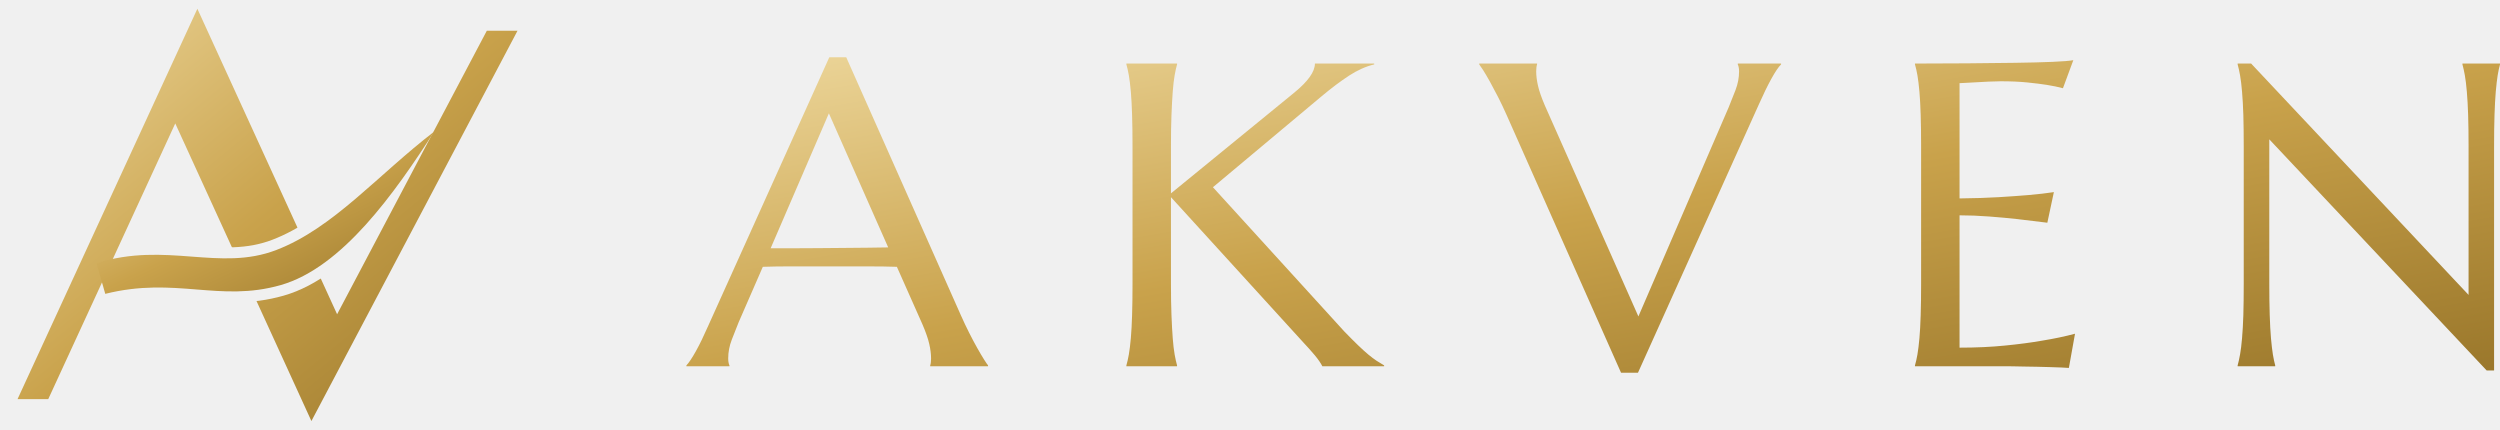
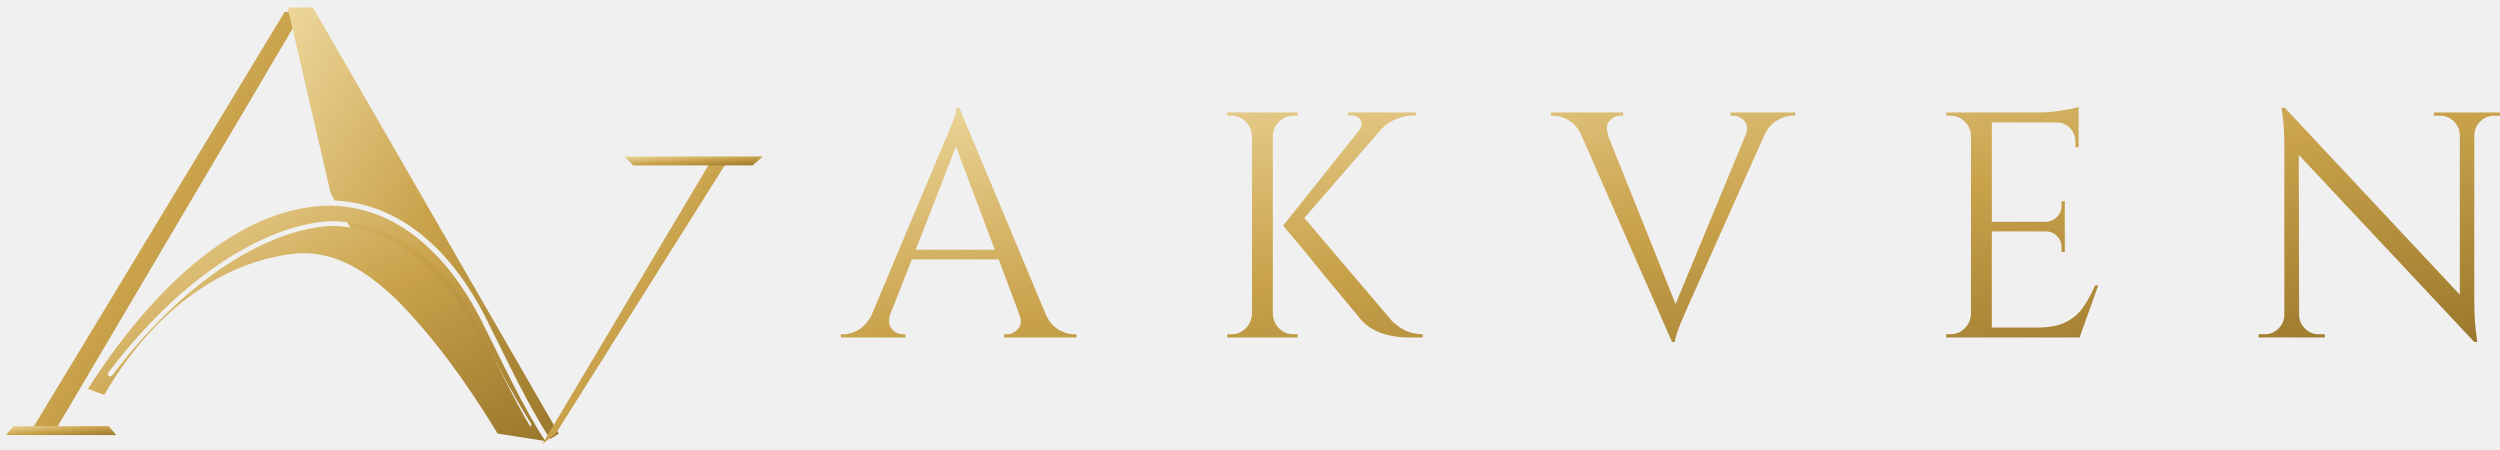
- <svg xmlns="http://www.w3.org/2000/svg" viewBox="0 -84.72 578.31 99.43" role="img" aria-label="AKVEN">
+ <svg xmlns="http://www.w3.org/2000/svg" viewBox="0 -105 777.81 140" role="img" aria-label="AKVEN">
  <defs>
    <linearGradient id="g" x1="0" y1="0" x2="1" y2="1">
      <stop offset="0" stop-color="#EDD79C" />
      <stop offset=".5" stop-color="#C9A24B" />
      <stop offset="1" stop-color="#9A772B" />
    </linearGradient>
  </defs>
-   <g transform="translate(0 -84.72) scale(1.01457) translate(1 -1)">
+   <g transform="translate(0 -105) scale(0.46358)">
    <defs>
-       <clipPath id="a-z">
-         <rect x="38" y="0" width="42" height="100" />
-       </clipPath>
-       <mask id="a-m" maskUnits="userSpaceOnUse" x="-10" y="-10" width="140" height="120">
-         <rect x="-10" y="-10" width="140" height="120" fill="#fff" />
-         <path d="M21 61C37 56 49 63 62 58S85 41 98 31C89 45 77 62 63 66S39 64 23 68Z" fill="none" stroke="#000" stroke-width="5" stroke-linejoin="round" clip-path="url(#a-z)" />
+       <mask id="a-over" maskUnits="userSpaceOnUse" x="0" y="0" width="620" height="420">
+         <rect x="0" y="0" width="620" height="420" fill="#fff" />
+         <path d="M95 303C147 222 205 180 258 180C303 181 336 213 358 255C374 287 388 317 402 338L370 333C350 300 327 268 302 243C278 220 258 211 236 212C182 217 136 255 106 307Z" fill="none" stroke="#000" stroke-width="7" stroke-linejoin="round" />
+       </mask>
+       <mask id="a-fold" maskUnits="userSpaceOnUse" x="0" y="0" width="620" height="420">
+         <rect x="0" y="0" width="620" height="420" fill="#fff" />
+         <path d="M110 293C166 219 225 192 261 192C301 194 333 221 351 254C365 281 377 305 391 327" fill="none" stroke="#000" stroke-width="3.2" stroke-linecap="round" />
      </mask>
    </defs>
-     <g fill="url(#g)">
-       <path d="M3 92L44 3L75.86 72.65L110 8L117 8L70 97L38.96 29.14L10 92Z" mask="url(#a-m)" />
-       <path d="M21 61C37 56 49 63 62 58S85 41 98 31C89 45 77 62 63 66S39 64 23 68Z" />
+     <g transform="translate(-36 -42)" fill="url(#g)">
+       <g mask="url(#a-over)">
+         <path d="M227 50L239 50L73 331H57Z" />
+         <path d="M229 47L258 172L300 245L384 334L400 340L411 333L246 47Z" />
+       </g>
+       <path d="M40 334H114L109 328H45Z" />
+       <path d="M400 340L409 333L523 152H512Z" />
+       <path d="M455 147H548L541 153H461Z" />
+       <path d="M95 303C147 222 205 180 258 180C303 181 336 213 358 255C374 287 388 317 402 338L370 333C350 300 327 268 302 243C278 220 258 211 236 212C182 217 136 255 106 307Z" mask="url(#a-fold)" />
    </g>
  </g>
-   <path transform="translate(159.76 0)" fill="url(#g)" d="M68.80 0L55.42 0L55.42-0.20Q55.52-0.44 55.57-0.93Q55.62-1.42 55.62-1.81Q55.62-3.32 55.20-5.15Q54.79-6.98 53.61-9.72L47.71-23Q44.97-23.10 40.43-23.10Q35.89-23.10 30.62-23.10Q26.76-23.10 23.17-23.10Q19.58-23.10 16.70-23L11.08-10.11Q10.35-8.30 9.52-6.15Q8.69-4 8.69-1.81Q8.69-1.17 8.79-0.76Q8.89-0.34 8.98-0.20L8.98 0L-0.98 0L-0.98-0.20Q-0.10-1.12 1.22-3.49Q2.54-5.86 4.10-9.42L32.08-71.48L35.99-71.48L62.50-11.82Q63.43-9.72 64.43-7.74Q65.43-5.76 66.31-4.20Q67.19-2.64 67.87-1.56Q68.55-0.49 68.80-0.20L68.80 0M18.51-27.29L23.78-27.29Q26.61-27.29 29.59-27.32Q32.57-27.34 35.42-27.37Q38.28-27.39 40.92-27.42Q43.55-27.44 45.70-27.49L31.98-58.50L18.51-27.29M100.80 0L100.80-0.20Q101.10-1.22 101.37-2.73Q101.63-4.25 101.83-6.49Q102.03-8.74 102.12-11.84Q102.22-14.94 102.22-19.09L102.22-50.88Q102.22-55.03 102.12-58.13Q102.03-61.23 101.83-63.50Q101.63-65.77 101.37-67.29Q101.10-68.80 100.80-69.82L100.80-70.02L112.52-70.02L112.52-69.82Q112.23-68.80 111.96-67.29Q111.69-65.77 111.52-63.50Q111.35-61.23 111.23-58.13Q111.11-55.03 111.11-50.88L111.11-39.99L139.62-63.28Q144.41-67.19 144.41-70.02L158.13-70.02L158.13-69.82Q155.25-69.14 152.29-67.21Q149.34-65.28 146.02-62.50L120.82-41.41L151.15-8.11Q153.05-6.15 154.39-4.86Q155.74-3.56 156.76-2.71Q157.79-1.86 158.64-1.29Q159.50-0.73 160.42-0.20L160.42 0L146.12 0Q145.92-0.44 145.46-1.12Q144.99-1.81 144.38-2.54Q143.77-3.27 143.07-4.05Q142.36-4.83 141.72-5.52L111.11-39.11L111.11-19.09Q111.11-14.94 111.23-11.84Q111.35-8.74 111.52-6.49Q111.69-4.25 111.96-2.73Q112.23-1.22 112.52-0.20L112.52 0L100.80 0M182.42-70.02L195.80-70.02L195.80-69.82Q195.70-69.58 195.65-69.09Q195.60-68.60 195.60-68.21Q195.60-66.70 196.02-64.87Q196.43-63.04 197.61-60.30L219.24-11.52L240.13-59.91Q240.87-61.72 241.70-63.87Q242.53-66.02 242.53-68.21Q242.53-68.80 242.43-69.21Q242.33-69.63 242.23-69.82L242.23-70.02L252.24-70.02L252.24-69.82Q251.32-68.90 250-66.50Q248.68-64.11 247.12-60.60L219.14 1.51L215.23 1.51L188.72-58.20Q187.79-60.30 186.79-62.26Q185.79-64.21 184.91-65.80Q184.03-67.38 183.35-68.46Q182.66-69.53 182.42-69.82L182.42-70.02M283.22-70.02Q289.33-70.02 295.36-70.07Q301.39-70.12 306.42-70.19Q311.45-70.26 315.01-70.41Q318.58-70.56 319.85-70.80L317.45-64.31Q315.84-64.75 313.69-65.09Q311.84-65.38 309.18-65.65Q306.52-65.92 303.05-65.92Q301.88-65.92 300.24-65.84Q298.61-65.77 297.09-65.67Q295.33-65.58 293.53-65.48L293.53-38.82Q298.56-38.87 302.61-39.11Q306.66-39.36 309.49-39.60Q312.81-39.89 315.35-40.28L313.84-33.20Q310.47-33.64 306.96-34.03Q303.93-34.37 300.36-34.64Q296.80-34.91 293.53-34.91L293.53-4.30Q299.29-4.30 304.12-4.79Q308.96-5.27 312.57-5.91Q316.77-6.59 320.24-7.52L318.82 0.39Q318.23 0.34 317.06 0.29Q315.89 0.24 314.45 0.20Q313.01 0.15 311.42 0.12Q309.84 0.10 308.42 0.07Q307 0.05 305.91 0.02Q304.81 0 304.32 0L283.22 0L283.22-0.20Q283.52-1.22 283.79-2.73Q284.05-4.25 284.25-6.49Q284.45-8.74 284.54-11.84Q284.64-14.94 284.64-19.09L284.64-50.88Q284.64-55.03 284.54-58.13Q284.45-61.23 284.25-63.50Q284.05-65.77 283.79-67.29Q283.52-68.80 283.22-69.82L283.22-70.02M357.86-70.02L360.98-70.02L411.28-16.50L411.28-50.88Q411.28-55.03 411.18-58.13Q411.08-61.23 410.88-63.50Q410.69-65.77 410.42-67.29Q410.15-68.80 409.86-69.82L409.86-70.02L418.55-70.02L418.55-69.82Q418.26-68.80 418.01-67.29Q417.77-65.77 417.57-63.50Q417.38-61.23 417.28-58.13Q417.18-55.03 417.18-50.88L417.18 0.98L415.47 0.98L365.18-52.49L365.18-19.09Q365.18-14.94 365.28-11.84Q365.38-8.74 365.57-6.49Q365.77-4.25 366.01-2.73Q366.26-1.22 366.55-0.20L366.55 0L357.86 0L357.86-0.20Q358.15-1.22 358.42-2.73Q358.69-4.25 358.88-6.49Q359.08-8.74 359.18-11.84Q359.27-14.94 359.27-19.09L359.27-50.88Q359.27-55.03 359.18-58.13Q359.08-61.23 358.88-63.50Q358.69-65.77 358.42-67.29Q358.15-68.80 357.86-69.82" />
+   <path transform="translate(262.61 0)" fill="url(#g)" d="M35-71.40L35.90-71.40L62.70-7.30Q64.20-3.90 66.70-2.45Q69.20-1 71.50-1L72.30-1L72.30 0L49.80 0L49.80-1L50.70-1Q52.60-1 54.10-2.70Q55.50-4.10 54.70-6.70L48.10-24.30L21.10-24.30L14.20-6.80Q13.80-5.10 14.20-3.90Q14.70-2.50 15.85-1.75Q17-1 18.20-1L19.10-1L19.10 0L-1 0L-1-1L-0.10-1Q2.20-1 4.70-2.50Q6.80-3.80 8.40-6.60L31.30-61.10L31.90-62.40Q32.40-63.60 33.15-65.40Q33.90-67.20 34.45-68.90Q35-70.60 35-71.40M34.80-59.40L22.30-27.30L46.90-27.30L34.80-59.40M156.80-70L177.90-70L177.90-69.10L177.50-69.10Q174.20-69.10 171.40-67.80Q169.10-66.80 167.40-65.10L143.20-37.20L170.50-5.10Q172.60-3.10 174.75-2.10Q176.90-1.10 180-1L180 0L175.70 0Q174.70 0 172.85-0.15Q171-0.30 168.85-0.85Q166.70-1.40 164.55-2.55Q162.40-3.70 160.70-5.70L154.50-13.20Q151.70-16.50 148.65-20.25Q145.60-24 142.90-27.30L136.60-34.80L160.30-64.50Q161.50-66.10 160.70-67.60Q159.80-69.10 157.80-69.10L156.80-69.10L156.80-70M126.90-7.30L126.90-62.70Q126.80-65.30 124.95-67.15Q123.10-69 120.50-69L119.20-69L119.20-70L141.10-70L141.10-69L139.80-69Q137.20-69 135.35-67.15Q133.50-65.30 133.40-62.70L133.40-7.30Q133.50-4.70 135.35-2.85Q137.20-1 139.80-1L141.10-1L141.10 0L119.20 0L119.20-1L120.50-1Q123.10-1 124.95-2.85Q126.80-4.70 126.90-7.30M258.50 1.40L257.60 1.40L229.50-62.70Q228-66.10 225.50-67.55Q223-69 220.70-69L219.90-69L219.90-70L242.40-70L242.40-69L241.50-69Q239.60-69 238.15-67.40Q236.70-65.80 237.80-62.80L237.70-62.80L258.70-10.40L280.70-63.50Q281.40-66 280.10-67.40Q278.60-69 276.70-69L275.80-69L275.80-70L295.90-70L295.90-69L295-69Q292.80-69 290.30-67.55Q287.80-66.10 286.20-62.70L262.20-8.90L261.70-7.70Q261.10-6.40 260.35-4.60Q259.60-2.80 259.05-1.10Q258.50 0.60 258.50 1.40M389.20-16.20L390.20-16.20L384.40 0L342.90 0L342.90-1L344.20-1Q346.80-1 348.65-2.85Q350.50-4.70 350.60-7.30L350.60-62.70Q350.60-65.30 348.70-67.15Q346.80-69 344.20-69L343-69L342.90-70L371.90-70Q374.10-70 376.55-70.30Q379-70.60 381.10-71Q383.20-71.40 384.10-71.80L384.10-59.20L383.10-59.20L383.10-61Q383.10-63.40 381.40-65.20Q380-66.60 378.10-66.90L357.10-66.90L357.10-36L374-36Q376-36.10 377.40-37.55Q378.80-39 378.80-41L378.80-42.40L379.80-42.40L379.80-26.60L378.80-26.60L378.80-28.10Q378.80-30.10 377.40-31.55Q376-33 374-33L357.10-33L357.10-3.10L371.40-3.10Q376.70-3.10 380.05-4.75Q383.40-6.40 385.50-9.40Q387.60-12.40 389.20-16.20M447.20-71.50L448.20-71.50L502.70-13.30L502.70-62.90Q502.60-65.50 500.85-67.25Q499.10-69 496.50-69L494.60-69L494.60-70L515.20-70L515.20-69L513.40-69Q510.90-69 509.10-67.25Q507.30-65.50 507.20-62.90L507.20-11.40Q507.20-8.20 507.40-5.25Q507.60-2.30 507.90-0.50L508.10 1.40L507.20 1.40L452.60-56.80L452.70-7.10Q452.70-4.60 454.50-2.80Q456.30-1 458.80-1L460.70-1L460.70 0L440.10 0L440.10-1L442-1Q444.50-1 446.30-2.80Q448.10-4.60 448.10-7.10L448.10-59Q448.10-64.10 447.70-67.80" />
</svg>
